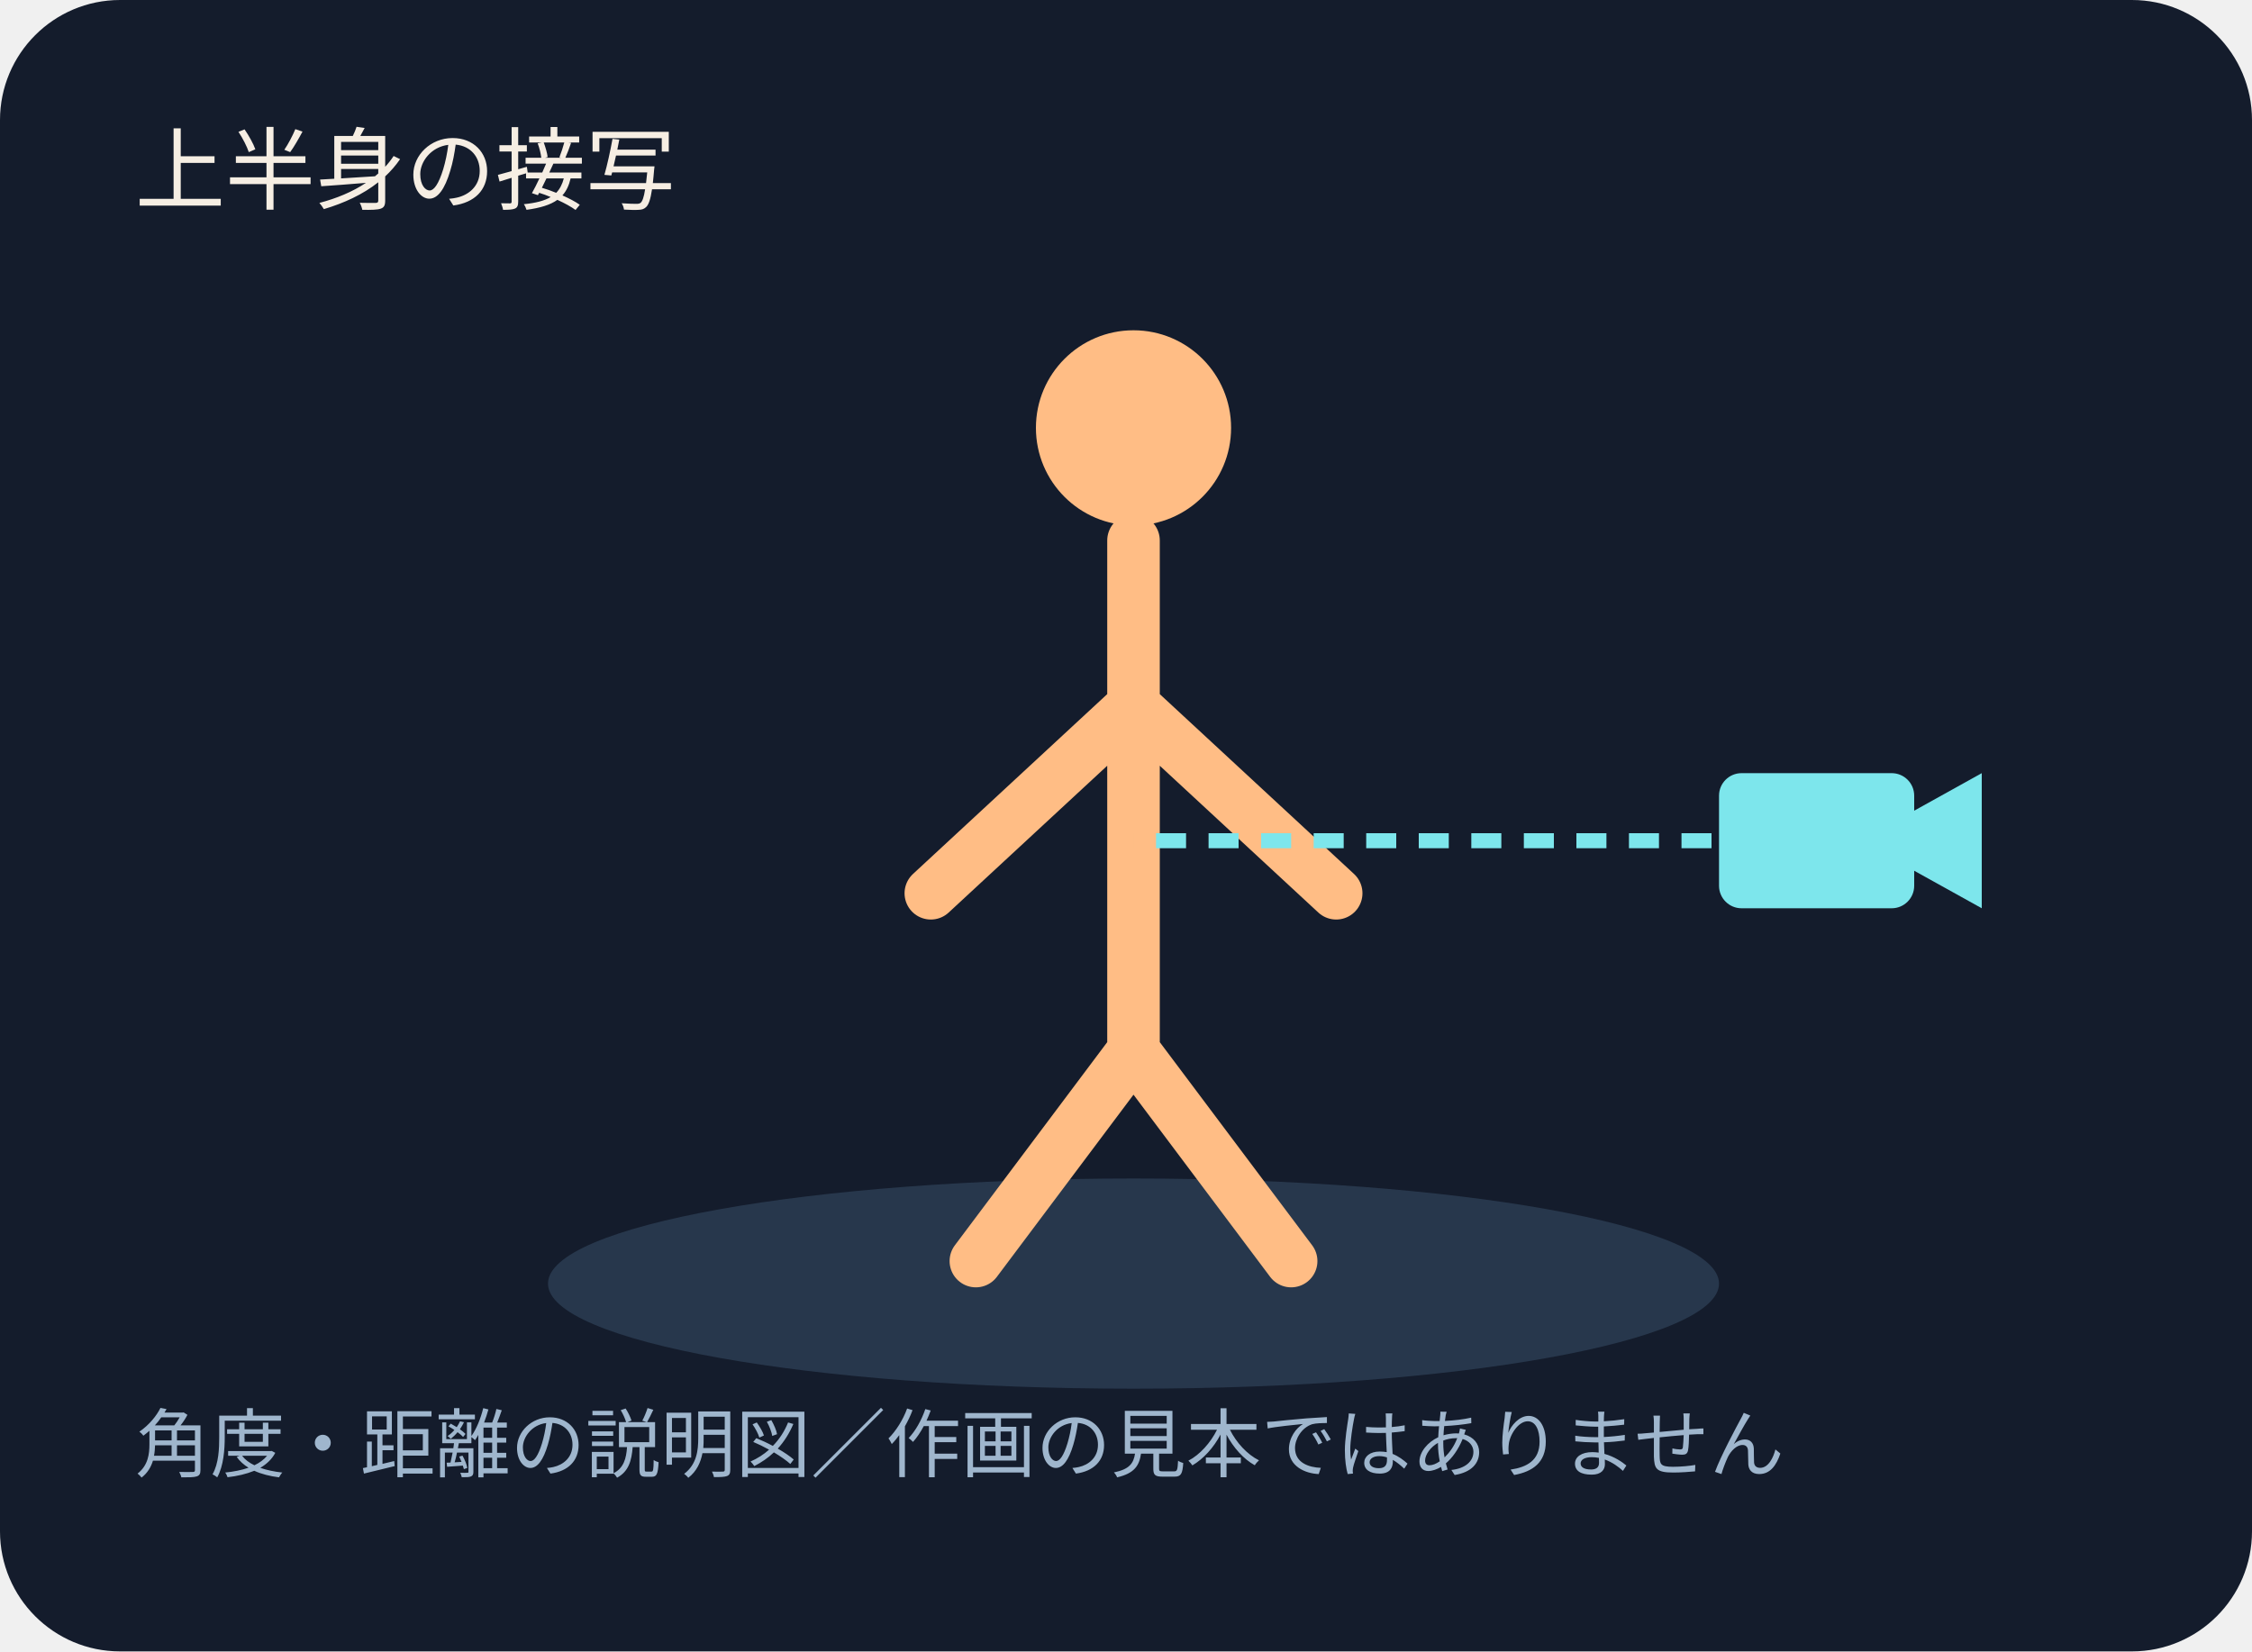
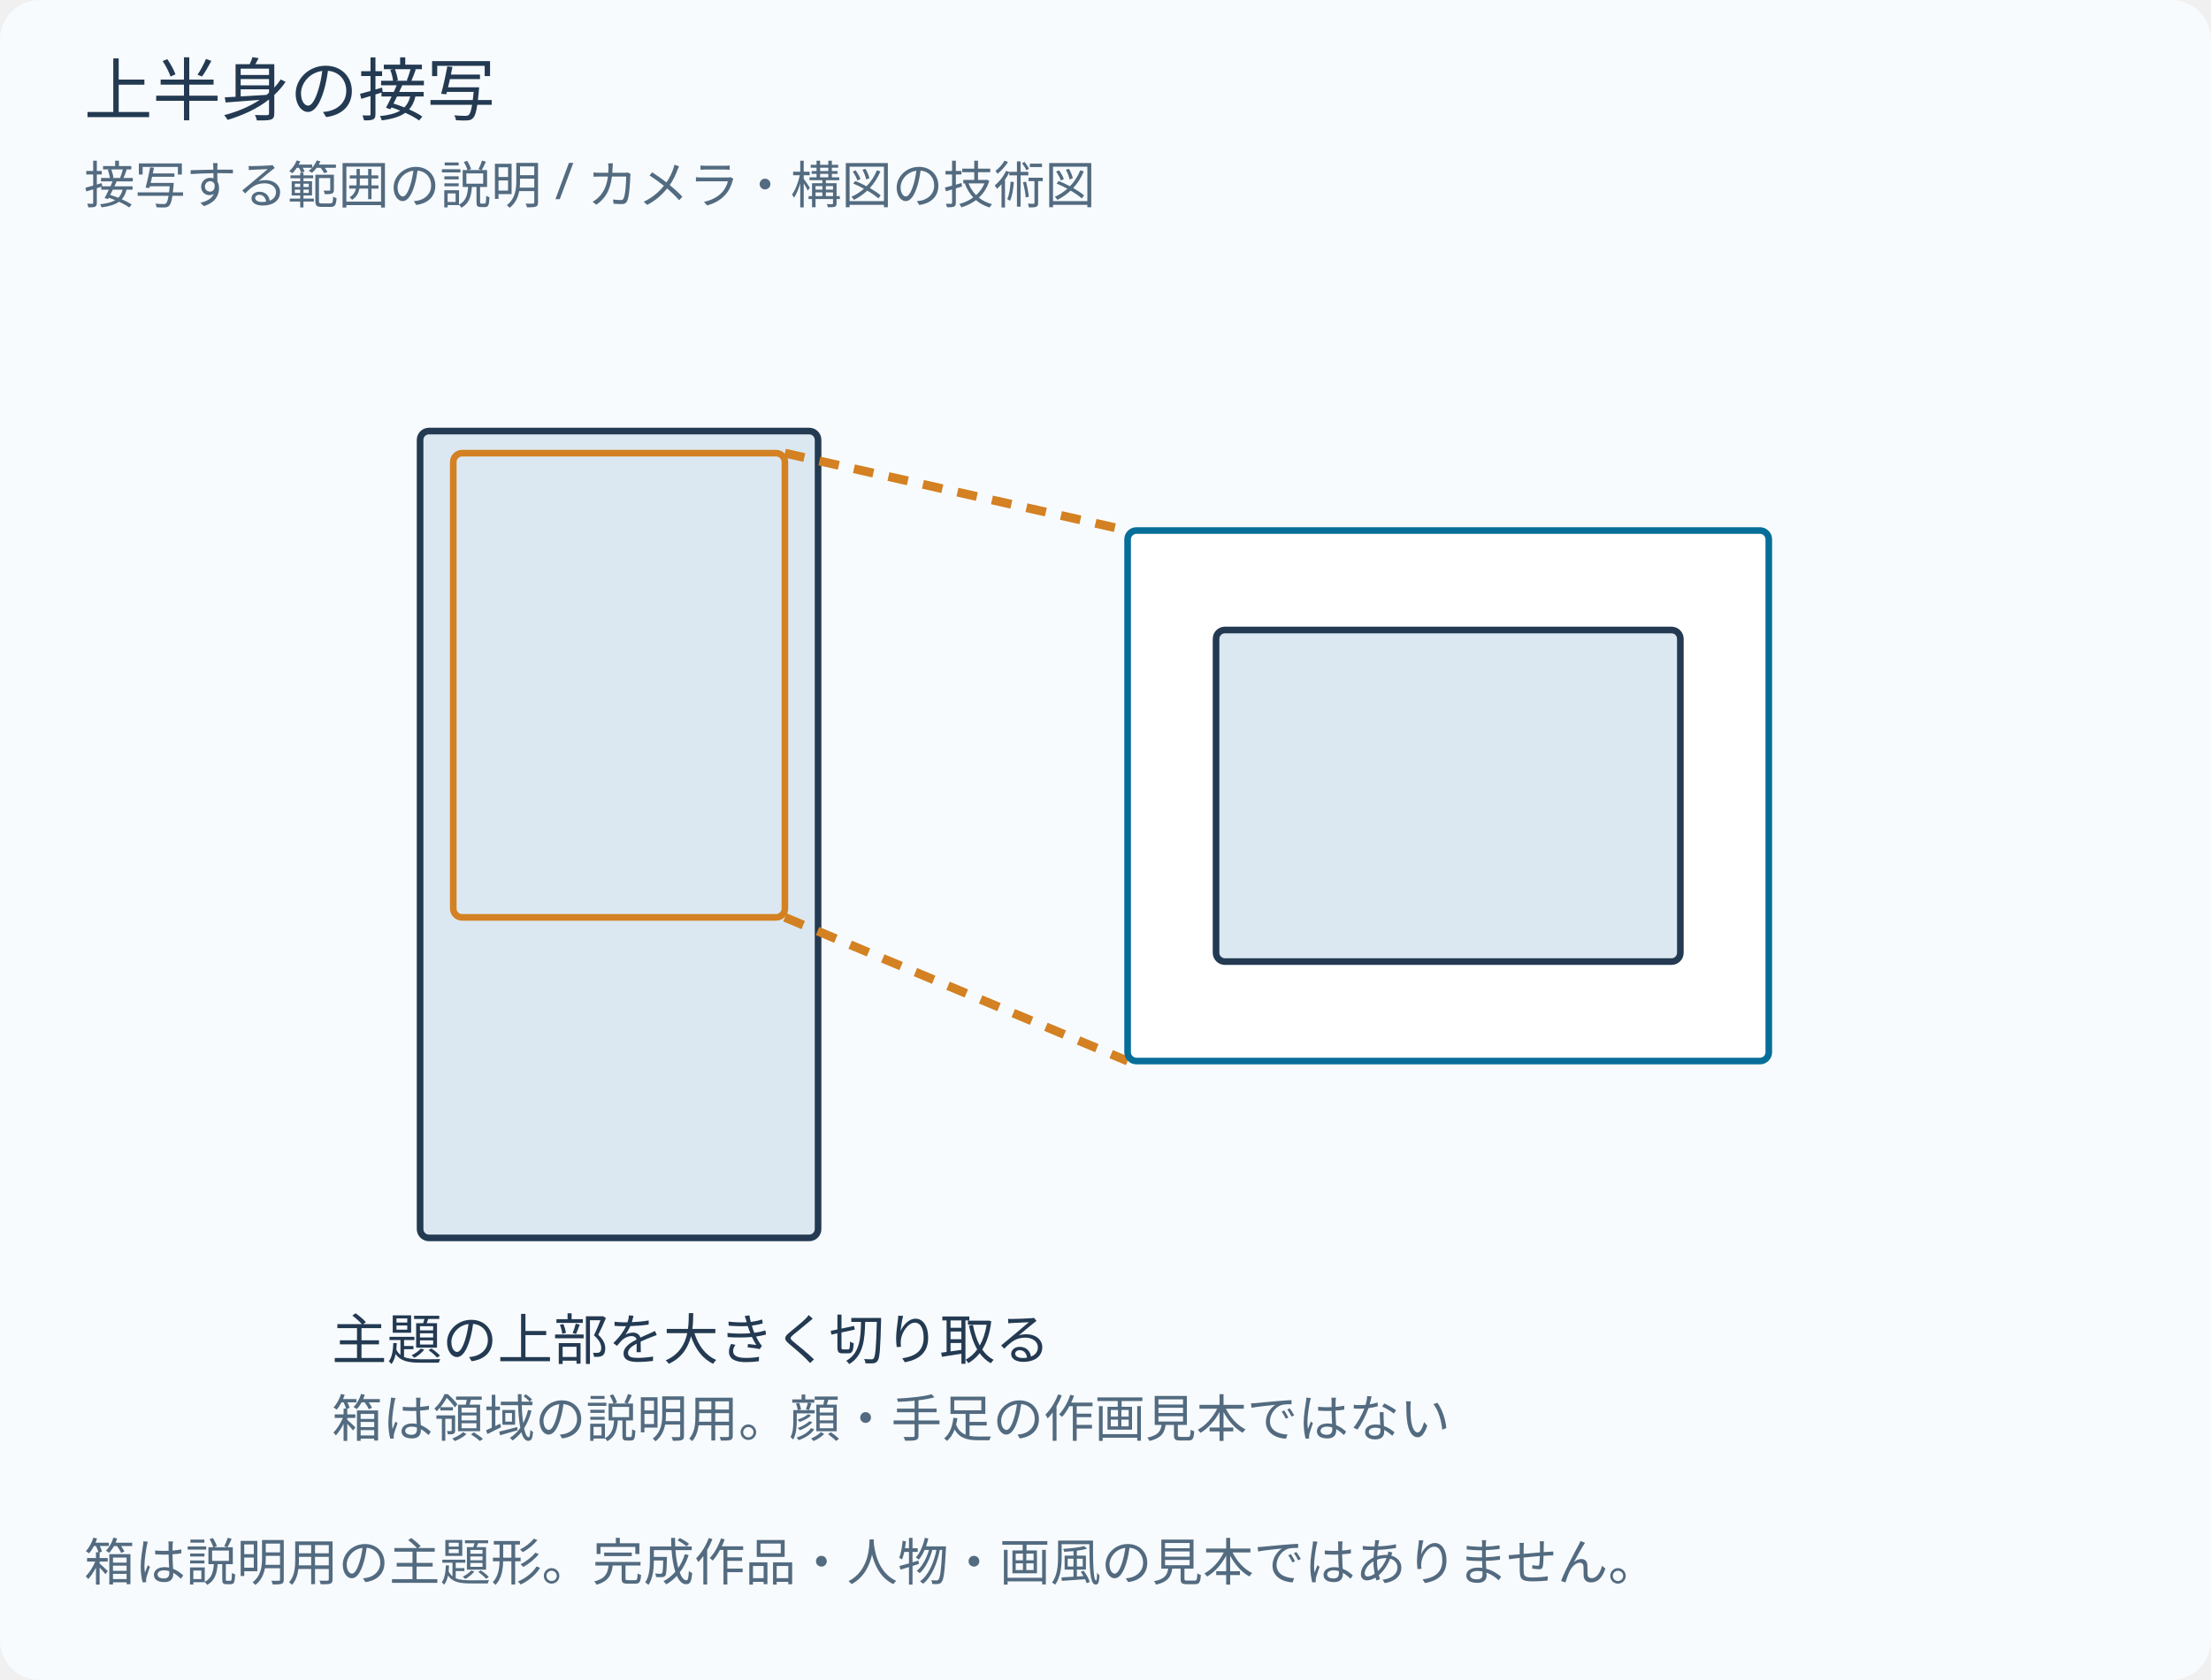
- <svg xmlns="http://www.w3.org/2000/svg" width="600" height="440" viewBox="0 0 300 220">
-   <rect width="300" height="220" rx="16" fill="#141c2c" />
-   <text x="18" y="27" fill="#f6eee3" font-family="sans-serif" font-size="12">上半身の接写</text>
-   <ellipse cx="151" cy="171" rx="78" ry="14" fill="#27374c" />
-   <path d="M151 72v68m0-46l-27 25m27-25l27 25m-27 21l-21 28m21-28l21 28" stroke="#ffbd85" stroke-width="7" stroke-linecap="round" fill="none" />
-   <circle cx="151" cy="57" r="13" fill="#ffbd85" />
-   <path d="M242 112L151 112" stroke="#7de6ec" stroke-width="2" stroke-dasharray="4 3" />
-   <g transform="translate(229 103) rotate(0 13 9)">
-     <rect width="26" height="18" rx="3" fill="#7de6ec" />
-     <path d="M26 5l9-5v18l-9-5" fill="#7de6ec" />
-   </g>
-   <text x="18" y="196" fill="#9fb6cd" font-family="sans-serif" font-size="10">角度・距離の説明図／作画の見本ではありません</text>
+ <svg xmlns="http://www.w3.org/2000/svg" width="1000" height="760" viewBox="0 0 1000 760" role="img" aria-labelledby="diagram-title diagram-desc" data-diagram-kind="crop">
+   <rect width="1000" height="760" rx="18" fill="#f8fbfe" />
+   <text x="38" y="52" font-size="31" fill="#233a52" text-anchor="start" font-family="sans-serif">上半身の接写</text>
+   <text x="38" y="92" font-size="23" fill="#536b80" text-anchor="start" font-family="sans-serif">接写する範囲の説明 / カメラ・構図の技術図</text>
+   <rect id="subject-shape" x="190" y="195" width="180" height="365" rx="4" fill="#dce8f1" stroke="#233a52" stroke-width="3" />
+   <rect id="selected-crop" x="205" y="205" width="150" height="210" rx="4" fill="none" stroke="#d38122" stroke-width="3" />
+   <line x1="355" y1="205" x2="510" y2="240" stroke="#d38122" stroke-width="4" stroke-dasharray="9 7" />
+   <line x1="355" y1="415" x2="510" y2="480" stroke="#d38122" stroke-width="4" stroke-dasharray="9 7" />
+   <rect id="detail-frame" x="510" y="240" width="290" height="240" rx="4" fill="#ffffff" stroke="#066e99" stroke-width="3" />
+   <rect x="550" y="285" width="210" height="150" rx="4" fill="#dce8f1" stroke="#233a52" stroke-width="3" />
+   <text x="150" y="615" font-size="25" fill="#233a52" text-anchor="start" font-family="sans-serif">主題の上部を大きく切り取る</text>
+   <text x="150" y="650" font-size="23" fill="#536b80" text-anchor="start" font-family="sans-serif">箱は領域の説明用。顔・手足の作画見本ではない</text>
+   <text x="38" y="715" font-size="23" fill="#536b80" text-anchor="start" font-family="sans-serif">箱は説明用の主題形。完成作品・人物・画風の見本ではありません。</text>
</svg>
